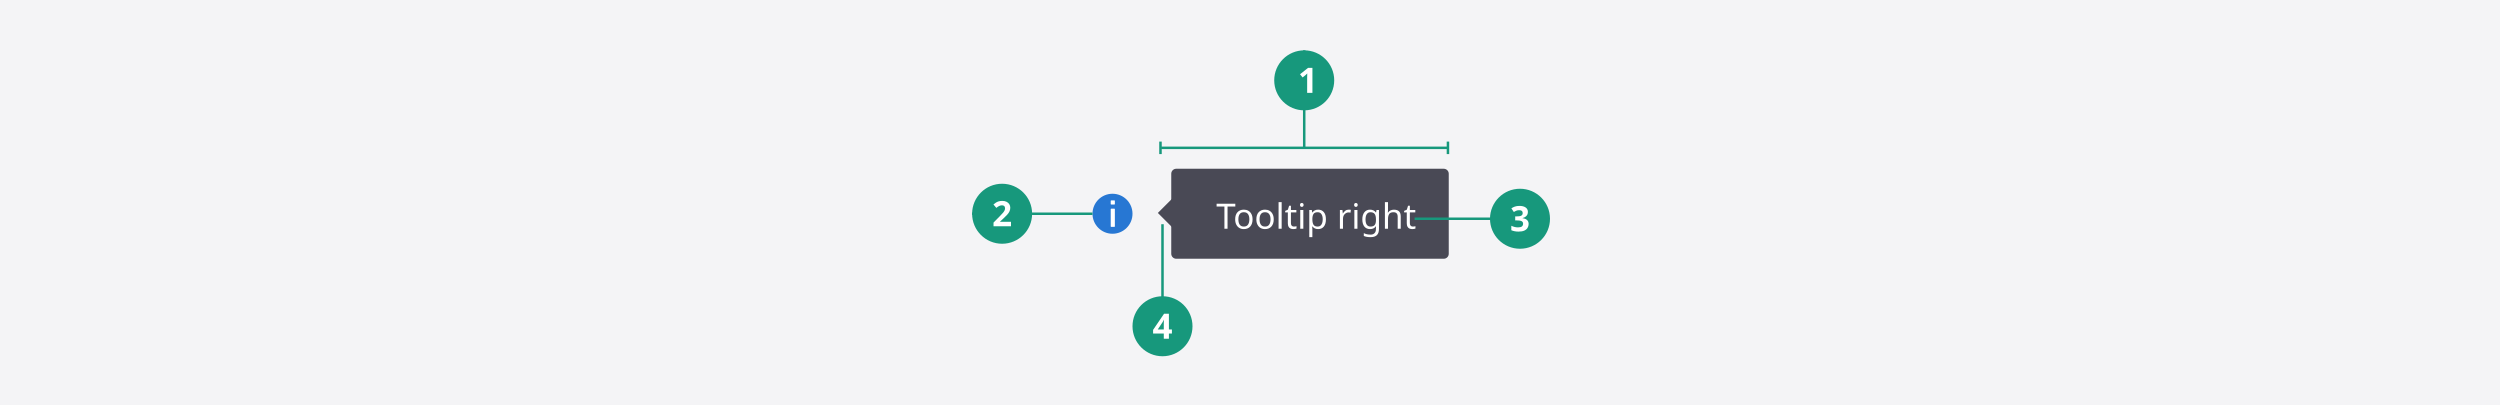
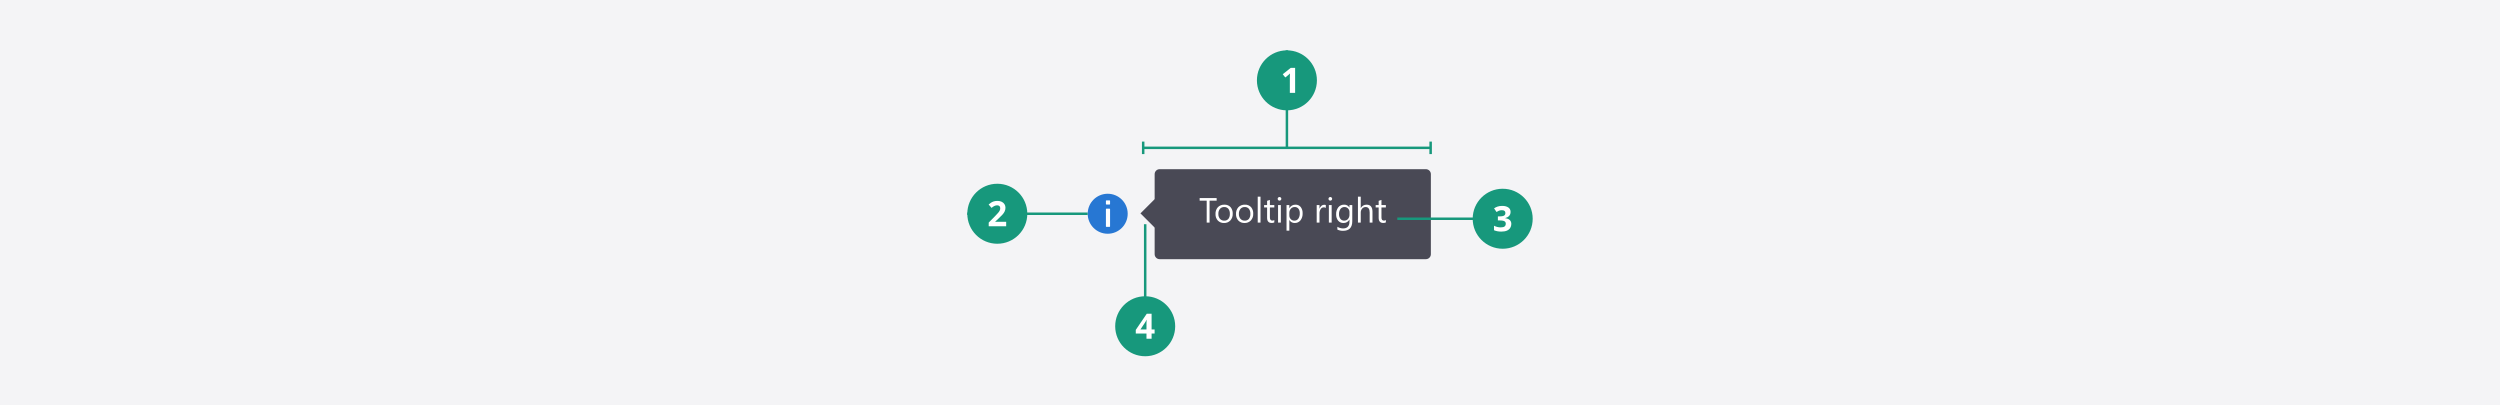
<svg xmlns="http://www.w3.org/2000/svg" width="1000" height="162" viewBox="0 0 1000 162">
  <defs>
    <clipPath id="clip-Anatomy">
      <rect width="1000" height="162" />
    </clipPath>
  </defs>
  <g id="Anatomy" clip-path="url(#clip-Anatomy)">
    <rect width="1000" height="162" fill="#f4f4f6" />
-     <g id="Group_268784" data-name="Group 268784" transform="translate(437 77.5)">
+     <g id="Group_268784" data-name="Group 268784" transform="translate(435.078 77.5)">
      <g id="Group_11913" data-name="Group 11913">
        <circle id="Ellipse_6" data-name="Ellipse 6" cx="8" cy="8" r="8" fill="#2777d3" />
      </g>
      <path id="Path_6649" data-name="Path 6649" d="M153,30.41v-6.9a.192.192,0,0,1,.192-.192h1.272a.192.192,0,0,1,.192.192v6.9a.192.192,0,0,1-.192.192h-1.272A.192.192,0,0,1,153,30.41Zm.192-8.753h1.272a.192.192,0,0,0,.192-.192V20.192a.192.192,0,0,0-.192-.192h-1.272a.192.192,0,0,0-.192.192v1.272A.192.192,0,0,0,153.192,21.657Z" transform="translate(-145.711 -17.349)" fill="#fff" />
    </g>
-     <g id="Group_268785" data-name="Group 268785" transform="translate(419.825 -339.64)">
+     <g id="Group_268785" data-name="Group 268785" transform="translate(412.902 -339.64)">
      <path id="Path_1" data-name="Path 1" d="M12,0A12,12,0,1,1,0,12,12,12,0,0,1,12,0Z" transform="translate(89.863 359.776)" fill="#17987c" />
      <path id="Path_3" data-name="Path 3" d="M0,0H1V39H0Z" transform="translate(102.363 398.776) rotate(180)" fill="#17987c" />
      <g id="Group_5" data-name="Group 5" transform="translate(-307.129 529.276) rotate(-90)">
        <g id="Group_6" data-name="Group 6" transform="translate(0 351)">
          <path id="Path_8" data-name="Path 8" d="M0,0H1V5H0Z" transform="translate(128 1) rotate(-90)" fill="#17987c" />
          <path id="Path_9" data-name="Path 9" d="M0,0H1V5H0Z" transform="translate(128 115.984) rotate(-90)" fill="#17987c" />
          <path id="Path_7" data-name="Path 7" d="M0,0H1V114.484H0Z" transform="translate(130 0.75)" fill="#17987c" />
        </g>
      </g>
      <text id="_1" data-name="1" transform="translate(99.363 376.776)" fill="#fff" font-size="14" font-family="SegoeUI-Semibold, Segoe UI" font-weight="600">
        <tspan x="0" y="0">1</tspan>
      </text>
    </g>
-     <g id="Tooltip" transform="translate(463.14 67.5)">
-       <g id="Group_264703" data-name="Group 264703" transform="translate(5.36)">
-         <g id="Group_264702" data-name="Group 264702">
-           <rect id="Rectangle_3835" data-name="Rectangle 3835" width="111" height="36" rx="2" fill="#494955" />
-           <text id="Tooltip_right" data-name="Tooltip right" transform="translate(18 24)" fill="#fff" font-size="14" font-family="SegoeUI, Segoe UI">
-             <tspan x="0" y="0">Tooltip right</tspan>
-           </text>
-         </g>
-         <rect id="Rectangle_3836" data-name="Rectangle 3836" width="8.033" height="8.033" transform="translate(-5.36 17.68) rotate(-45)" fill="#494955" />
+     <g id="Group_264703" data-name="Group 264703" transform="translate(461.578 60.376)">
+       <g id="Group_264702" data-name="Group 264702">
+         <rect id="Rectangle_3835" data-name="Rectangle 3835" width="110.491" height="36" rx="2" transform="translate(0.28 7.295)" fill="#494955" />
+         <path id="Path_101498" data-name="Path 101498" d="M7.082-8.764H4.252V0H3.1V-8.764H.28V-9.8h6.8ZM10.028.164A3.247,3.247,0,0,1,7.55-.817a3.633,3.633,0,0,1-.926-2.6,3.785,3.785,0,0,1,.964-2.755,3.465,3.465,0,0,1,2.6-.991,3.14,3.14,0,0,1,2.444.964,3.822,3.822,0,0,1,.878,2.673,3.761,3.761,0,0,1-.947,2.683A3.317,3.317,0,0,1,10.028.164Zm.082-6.385A2.132,2.132,0,0,0,8.4-5.486a3.018,3.018,0,0,0-.629,2.027A2.854,2.854,0,0,0,8.408-1.5a2.161,2.161,0,0,0,1.7.718,2.049,2.049,0,0,0,1.671-.7,3.055,3.055,0,0,0,.584-2,3.108,3.108,0,0,0-.584-2.023A2.04,2.04,0,0,0,10.11-6.221ZM18.231.164a3.247,3.247,0,0,1-2.478-.981,3.634,3.634,0,0,1-.926-2.6,3.785,3.785,0,0,1,.964-2.755,3.465,3.465,0,0,1,2.6-.991,3.14,3.14,0,0,1,2.444.964,3.822,3.822,0,0,1,.878,2.673,3.761,3.761,0,0,1-.947,2.683A3.317,3.317,0,0,1,18.231.164Zm.082-6.385a2.132,2.132,0,0,0-1.709.735,3.018,3.018,0,0,0-.629,2.027A2.854,2.854,0,0,0,16.611-1.5a2.161,2.161,0,0,0,1.7.718,2.049,2.049,0,0,0,1.671-.7,3.055,3.055,0,0,0,.584-2,3.108,3.108,0,0,0-.584-2.023A2.04,2.04,0,0,0,18.313-6.221ZM24.63,0H23.509V-10.363H24.63Zm5.517-.068A2.161,2.161,0,0,1,29.1.15Q27.262.15,27.262-1.9V-6.043h-1.2V-7h1.2V-8.709l1.121-.362V-7h1.764v.957H28.383V-2.1a1.635,1.635,0,0,0,.239,1,.955.955,0,0,0,.793.3,1.179,1.179,0,0,0,.731-.232Zm2.071-8.709a.71.71,0,0,1-.513-.205.692.692,0,0,1-.212-.52.7.7,0,0,1,.212-.523.7.7,0,0,1,.513-.208.724.724,0,0,1,.523.208.7.7,0,0,1,.215.523.693.693,0,0,1-.215.513A.718.718,0,0,1,32.218-8.777ZM32.765,0H31.644V-7h1.121Zm3.418-1.012h-.027V3.22H35.034V-7h1.121v1.23h.027A2.651,2.651,0,0,1,38.6-7.164a2.563,2.563,0,0,1,2.112.94,3.893,3.893,0,0,1,.759,2.519,4.339,4.339,0,0,1-.854,2.813A2.845,2.845,0,0,1,38.281.164,2.342,2.342,0,0,1,36.183-1.012Zm-.027-2.823v.978a2.081,2.081,0,0,0,.564,1.473,1.873,1.873,0,0,0,1.432.6,1.876,1.876,0,0,0,1.6-.779,3.575,3.575,0,0,0,.578-2.167,2.822,2.822,0,0,0-.54-1.832,1.787,1.787,0,0,0-1.463-.663,1.986,1.986,0,0,0-1.572.68A2.5,2.5,0,0,0,36.155-3.835ZM50.75-5.865a1.371,1.371,0,0,0-.848-.226,1.431,1.431,0,0,0-1.2.677,3.129,3.129,0,0,0-.482,1.846V0H47.1V-7h1.121v1.442h.027a2.444,2.444,0,0,1,.731-1.152,1.668,1.668,0,0,1,1.1-.414,1.83,1.83,0,0,1,.67.1Zm1.791-2.912a.71.71,0,0,1-.513-.205.692.692,0,0,1-.212-.52.7.7,0,0,1,.212-.523.7.7,0,0,1,.513-.208.724.724,0,0,1,.523.208.7.7,0,0,1,.215.523.693.693,0,0,1-.215.513A.718.718,0,0,1,52.541-8.777ZM53.088,0H51.967V-7h1.121Zm8.244-.561q0,3.855-3.691,3.855a4.956,4.956,0,0,1-2.27-.492V1.682a4.661,4.661,0,0,0,2.256.656q2.584,0,2.584-2.748v-.766h-.027A2.622,2.622,0,0,1,57.777.164a2.628,2.628,0,0,1-2.1-.933,3.73,3.73,0,0,1-.8-2.505,4.358,4.358,0,0,1,.858-2.837,2.866,2.866,0,0,1,2.348-1.053,2.282,2.282,0,0,1,2.1,1.135h.027V-7h1.121Zm-1.121-2.6V-4.2a2,2,0,0,0-.564-1.429,1.857,1.857,0,0,0-1.4-.595,1.947,1.947,0,0,0-1.627.755,3.372,3.372,0,0,0-.588,2.116,2.894,2.894,0,0,0,.564,1.87,1.822,1.822,0,0,0,1.494.7,1.951,1.951,0,0,0,1.535-.67A2.5,2.5,0,0,0,60.211-3.165ZM69.412,0H68.291V-4.033q0-2.188-1.627-2.187a1.774,1.774,0,0,0-1.381.632,2.356,2.356,0,0,0-.561,1.624V0H63.6V-10.363h1.121v4.525h.027a2.546,2.546,0,0,1,2.3-1.326q2.365,0,2.365,2.851Zm5.359-.068A2.161,2.161,0,0,1,73.726.15Q71.887.15,71.887-1.9V-6.043h-1.2V-7h1.2V-8.709l1.121-.362V-7h1.764v.957H73.008V-2.1a1.635,1.635,0,0,0,.239,1,.955.955,0,0,0,.793.3,1.179,1.179,0,0,0,.731-.232Z" transform="translate(18 28.658)" fill="#fff" />
      </g>
+       <rect id="Rectangle_3836" data-name="Rectangle 3836" width="8.033" height="8.033" transform="translate(-5.4 24.975) rotate(-45)" fill="#494955" />
    </g>
-     <g id="Group_268794" data-name="Group 268794" transform="translate(546.325 -275.453)">
+     <g id="Group_268794" data-name="Group 268794" transform="translate(539.402 -275.453)">
      <path id="Path_1-2" data-name="Path 1" d="M12,0A12,12,0,1,1,0,12,12,12,0,0,1,12,0Z" transform="translate(49.675 350.953)" fill="#17987c" />
      <path id="Path_3-2" data-name="Path 3" d="M0,0H1V48.155H0Z" transform="translate(67.675 362.453) rotate(90)" fill="#17987c" />
      <text id="_3" data-name="3" transform="translate(57.675 367.953)" fill="#fff" font-size="14" font-family="SegoeUI-Semibold, Segoe UI" font-weight="600">
        <tspan x="0" y="0">3</tspan>
      </text>
    </g>
-     <g id="Group_268796" data-name="Group 268796" transform="translate(321.17 -277.453)">
+     <g id="Group_268796" data-name="Group 268796" transform="translate(319.247 -277.453)">
      <path id="Path_1-3" data-name="Path 1" d="M12,0A12,12,0,1,1,0,12,12,12,0,0,1,12,0Z" transform="translate(67.675 350.953)" fill="#17987c" />
      <path id="Path_3-3" data-name="Path 3" d="M0,0H1V48.155H0Z" transform="translate(115.83 362.453) rotate(90)" fill="#17987c" />
      <text id="_2" data-name="2" transform="translate(75.675 367.953)" fill="#fff" font-size="14" font-family="SegoeUI-Semibold, Segoe UI" font-weight="600">
        <tspan x="0" y="0">2</tspan>
      </text>
    </g>
-     <g id="Group_268795" data-name="Group 268795" transform="translate(397.325 -232.453)">
+     <g id="Group_268795" data-name="Group 268795" transform="translate(390.402 -232.453)">
      <path id="Path_1-4" data-name="Path 1" d="M12,0A12,12,0,1,1,0,12,12,12,0,0,1,12,0Z" transform="translate(55.675 350.953)" fill="#17987c" />
      <path id="Path_3-4" data-name="Path 3" d="M0,0H1V29.63H0Z" transform="translate(68.175 351.768) rotate(180)" fill="#17987c" />
      <text id="_4" data-name="4" transform="translate(63.675 367.953)" fill="#fff" font-size="14" font-family="SegoeUI-Semibold, Segoe UI" font-weight="600">
        <tspan x="0" y="0">4</tspan>
      </text>
    </g>
  </g>
</svg>
